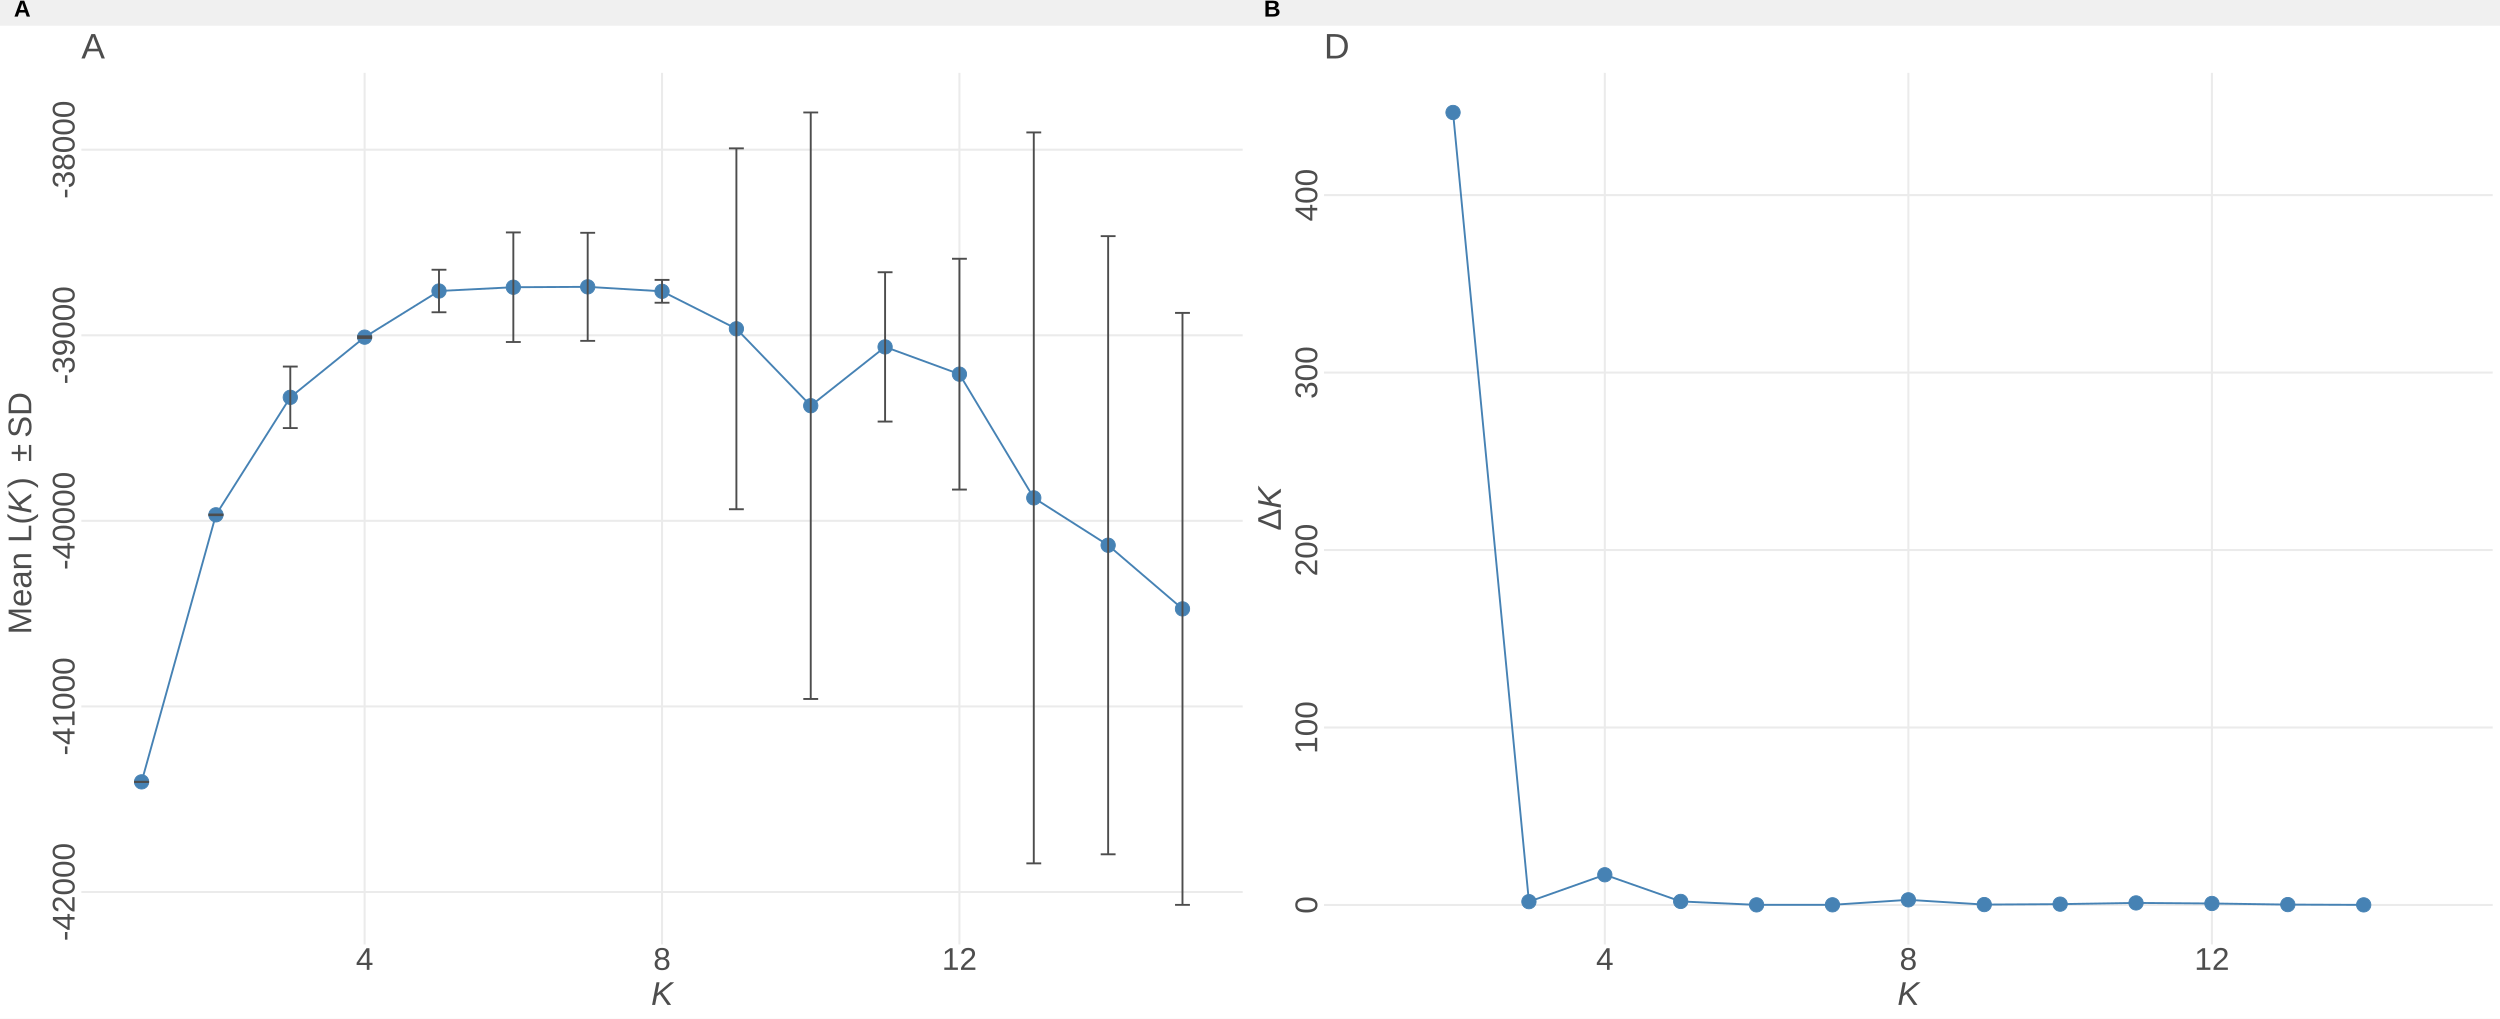
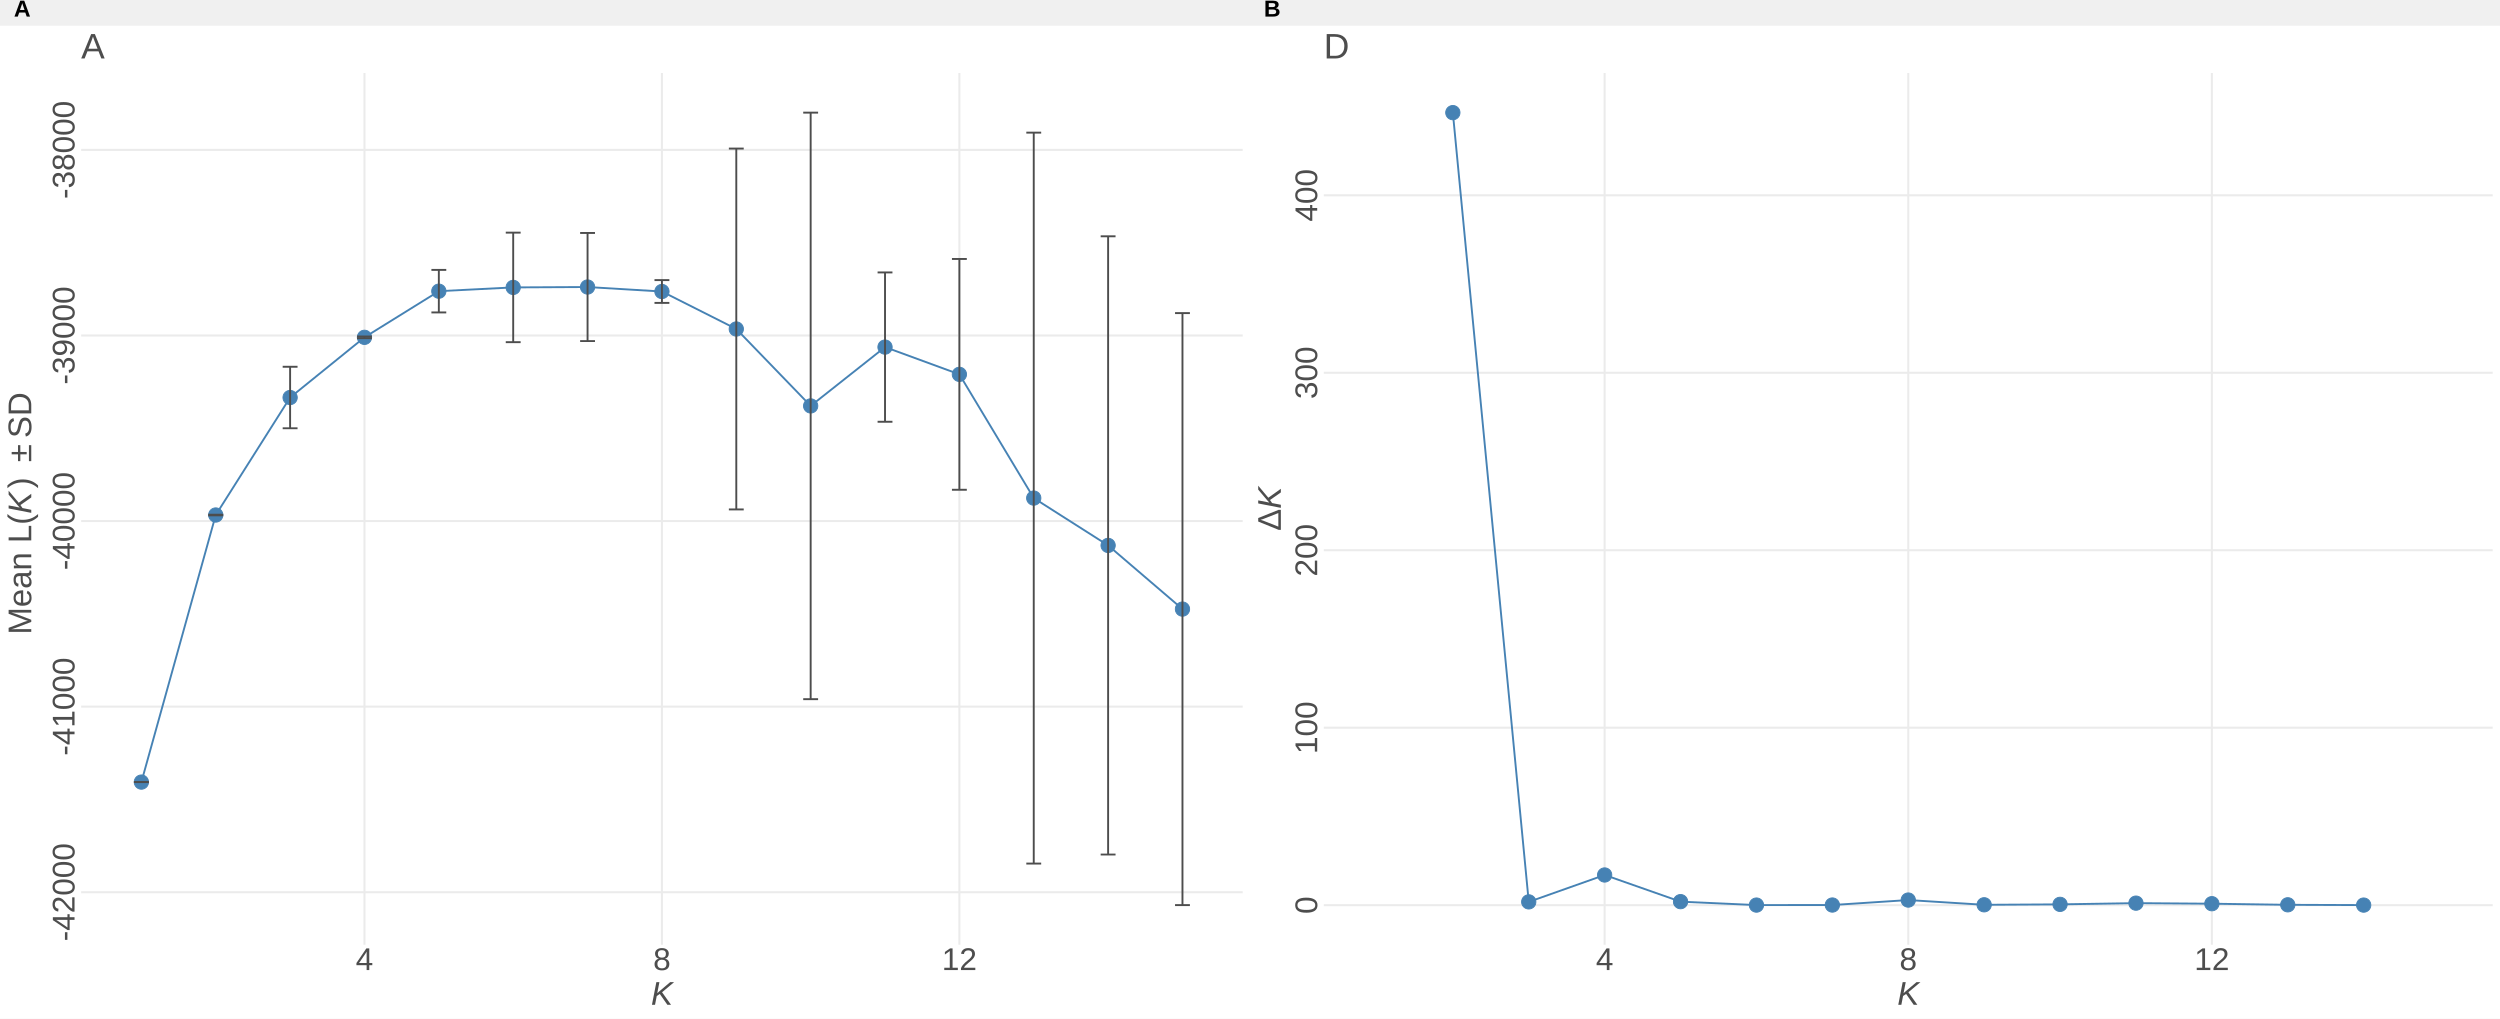
<svg xmlns="http://www.w3.org/2000/svg" width="1944.00pt" height="792.00pt" viewBox="0 0 1944.00 792.00">
  <g class="svglite">
    <defs>
      <style type="text/css">
    .svglite line, .svglite polyline, .svglite polygon, .svglite path, .svglite rect, .svglite circle {
      fill: none;
      stroke: #000000;
      stroke-linecap: round;
      stroke-linejoin: round;
      stroke-miterlimit: 10.00;
    }
    .svglite text {
      white-space: pre;
    }
    .svglite g.glyphgroup path {
      fill: inherit;
      stroke: none;
    }
  </style>
    </defs>
    <rect width="100%" height="100%" style="stroke: none; fill: none;" />
    <defs>
      <clipPath id="cpMC4wMHwxOTQ0LjAwfDAuMDB8NzkyLjAw">
        <rect x="0.00" y="0.00" width="1944.00" height="792.00" />
      </clipPath>
    </defs>
    <g clip-path="url(#cpMC4wMHwxOTQ0LjAwfDAuMDB8NzkyLjAw)">
</g>
    <defs>
      <clipPath id="cpMC4wMHw5NzIuMDB8MjAuMDl8NzkyLjAw">
        <rect x="0.00" y="20.09" width="972.00" height="771.91" />
      </clipPath>
    </defs>
    <g clip-path="url(#cpMC4wMHw5NzIuMDB8MjAuMDl8NzkyLjAw)">
      <rect x="0.00" y="20.09" width="972.00" height="771.91" style="stroke-width: 1.07; stroke: #FFFFFF; fill: #FFFFFF;" />
    </g>
    <g clip-path="url(#cpMC4wMHwxOTQ0LjAwfDAuMDB8NzkyLjAw)">
</g>
    <defs>
-       <clipPath id="cpNjMuMjd8OTY2LjMzfDU2LjY1fDczNC40NA==">
-         <rect x="63.27" y="56.65" width="903.06" height="677.79" />
+       <clipPath id="cpNjMuMTB8OTY2LjMzfDU2Ljc4fDczNC42MQ==">
+         <rect x="63.10" y="56.78" width="903.23" height="677.83" />
      </clipPath>
    </defs>
-     <g clip-path="url(#cpNjMuMjd8OTY2LjMzfDU2LjY1fDczNC40NA==)">
-       <rect x="63.27" y="56.65" width="903.06" height="677.79" style="stroke-width: 1.07; stroke: none; fill: #FFFFFF;" />
-       <polyline points="63.27,693.62 966.33,693.62 " style="stroke-width: 1.60; stroke: #EBEBEB; stroke-linecap: butt;" />
-       <polyline points="63.27,549.32 966.33,549.32 " style="stroke-width: 1.60; stroke: #EBEBEB; stroke-linecap: butt;" />
-       <polyline points="63.27,405.02 966.33,405.02 " style="stroke-width: 1.60; stroke: #EBEBEB; stroke-linecap: butt;" />
-       <polyline points="63.27,260.72 966.33,260.72 " style="stroke-width: 1.60; stroke: #EBEBEB; stroke-linecap: butt;" />
-       <polyline points="63.27,116.42 966.33,116.42 " style="stroke-width: 1.60; stroke: #EBEBEB; stroke-linecap: butt;" />
-       <polyline points="283.54,734.44 283.54,56.65 " style="stroke-width: 1.60; stroke: #EBEBEB; stroke-linecap: butt;" />
-       <polyline points="514.80,734.44 514.80,56.65 " style="stroke-width: 1.60; stroke: #EBEBEB; stroke-linecap: butt;" />
-       <polyline points="746.06,734.44 746.06,56.65 " style="stroke-width: 1.60; stroke: #EBEBEB; stroke-linecap: butt;" />
-       <polyline points="110.10,607.98 167.91,400.32 225.73,308.96 283.54,262.16 341.36,226.28 399.17,223.35 456.99,223.05 514.80,226.53 572.62,255.67 630.43,315.49 688.24,269.76 746.06,290.95 803.87,387.16 861.69,423.97 919.50,473.47 " style="stroke-width: 1.49; stroke: #4682B4; stroke-linecap: butt;" />
-       <circle cx="110.10" cy="607.98" r="5.57" style="stroke-width: 0.71; stroke: #4682B4; fill: #4682B4;" />
-       <circle cx="167.91" cy="400.32" r="5.57" style="stroke-width: 0.71; stroke: #4682B4; fill: #4682B4;" />
-       <circle cx="225.73" cy="308.96" r="5.57" style="stroke-width: 0.71; stroke: #4682B4; fill: #4682B4;" />
-       <circle cx="283.54" cy="262.16" r="5.57" style="stroke-width: 0.71; stroke: #4682B4; fill: #4682B4;" />
-       <circle cx="341.36" cy="226.28" r="5.57" style="stroke-width: 0.71; stroke: #4682B4; fill: #4682B4;" />
-       <circle cx="399.17" cy="223.35" r="5.57" style="stroke-width: 0.71; stroke: #4682B4; fill: #4682B4;" />
-       <circle cx="456.99" cy="223.05" r="5.57" style="stroke-width: 0.71; stroke: #4682B4; fill: #4682B4;" />
-       <circle cx="514.80" cy="226.53" r="5.57" style="stroke-width: 0.71; stroke: #4682B4; fill: #4682B4;" />
-       <circle cx="572.62" cy="255.67" r="5.57" style="stroke-width: 0.71; stroke: #4682B4; fill: #4682B4;" />
-       <circle cx="630.43" cy="315.49" r="5.57" style="stroke-width: 0.71; stroke: #4682B4; fill: #4682B4;" />
-       <circle cx="688.24" cy="269.76" r="5.57" style="stroke-width: 0.71; stroke: #4682B4; fill: #4682B4;" />
-       <circle cx="746.06" cy="290.95" r="5.57" style="stroke-width: 0.71; stroke: #4682B4; fill: #4682B4;" />
-       <circle cx="803.87" cy="387.16" r="5.57" style="stroke-width: 0.71; stroke: #4682B4; fill: #4682B4;" />
-       <circle cx="861.69" cy="423.97" r="5.57" style="stroke-width: 0.71; stroke: #4682B4; fill: #4682B4;" />
-       <circle cx="919.50" cy="473.47" r="5.57" style="stroke-width: 0.71; stroke: #4682B4; fill: #4682B4;" />
-       <polyline points="104.32,607.97 115.88,607.97 " style="stroke-width: 1.49; stroke: #4D4D4D; stroke-linecap: butt;" />
-       <polyline points="110.10,607.97 110.10,608.00 " style="stroke-width: 1.49; stroke: #4D4D4D; stroke-linecap: butt;" />
-       <polyline points="104.32,608.00 115.88,608.00 " style="stroke-width: 1.49; stroke: #4D4D4D; stroke-linecap: butt;" />
-       <polyline points="162.13,400.05 173.70,400.05 " style="stroke-width: 1.49; stroke: #4D4D4D; stroke-linecap: butt;" />
-       <polyline points="167.91,400.05 167.91,400.58 " style="stroke-width: 1.49; stroke: #4D4D4D; stroke-linecap: butt;" />
-       <polyline points="162.13,400.58 173.70,400.58 " style="stroke-width: 1.49; stroke: #4D4D4D; stroke-linecap: butt;" />
-       <polyline points="219.95,285.05 231.51,285.05 " style="stroke-width: 1.49; stroke: #4D4D4D; stroke-linecap: butt;" />
-       <polyline points="225.73,285.05 225.73,332.87 " style="stroke-width: 1.49; stroke: #4D4D4D; stroke-linecap: butt;" />
-       <polyline points="219.95,332.87 231.51,332.87 " style="stroke-width: 1.49; stroke: #4D4D4D; stroke-linecap: butt;" />
-       <polyline points="277.76,261.52 289.32,261.52 " style="stroke-width: 1.49; stroke: #4D4D4D; stroke-linecap: butt;" />
-       <polyline points="283.54,261.52 283.54,262.80 " style="stroke-width: 1.49; stroke: #4D4D4D; stroke-linecap: butt;" />
-       <polyline points="277.76,262.80 289.32,262.80 " style="stroke-width: 1.49; stroke: #4D4D4D; stroke-linecap: butt;" />
-       <polyline points="335.58,209.74 347.14,209.74 " style="stroke-width: 1.49; stroke: #4D4D4D; stroke-linecap: butt;" />
-       <polyline points="341.36,209.74 341.36,242.82 " style="stroke-width: 1.49; stroke: #4D4D4D; stroke-linecap: butt;" />
-       <polyline points="335.58,242.82 347.14,242.82 " style="stroke-width: 1.49; stroke: #4D4D4D; stroke-linecap: butt;" />
-       <polyline points="393.39,180.75 404.95,180.75 " style="stroke-width: 1.49; stroke: #4D4D4D; stroke-linecap: butt;" />
-       <polyline points="399.17,180.75 399.17,265.94 " style="stroke-width: 1.49; stroke: #4D4D4D; stroke-linecap: butt;" />
-       <polyline points="393.39,265.94 404.95,265.94 " style="stroke-width: 1.49; stroke: #4D4D4D; stroke-linecap: butt;" />
-       <polyline points="451.20,181.03 462.77,181.03 " style="stroke-width: 1.49; stroke: #4D4D4D; stroke-linecap: butt;" />
-       <polyline points="456.99,181.03 456.99,265.06 " style="stroke-width: 1.49; stroke: #4D4D4D; stroke-linecap: butt;" />
-       <polyline points="451.20,265.06 462.77,265.06 " style="stroke-width: 1.49; stroke: #4D4D4D; stroke-linecap: butt;" />
-       <polyline points="509.02,217.66 520.58,217.66 " style="stroke-width: 1.49; stroke: #4D4D4D; stroke-linecap: butt;" />
-       <polyline points="514.80,217.66 514.80,235.41 " style="stroke-width: 1.49; stroke: #4D4D4D; stroke-linecap: butt;" />
-       <polyline points="509.02,235.41 520.58,235.41 " style="stroke-width: 1.49; stroke: #4D4D4D; stroke-linecap: butt;" />
-       <polyline points="566.83,115.37 578.40,115.37 " style="stroke-width: 1.49; stroke: #4D4D4D; stroke-linecap: butt;" />
-       <polyline points="572.62,115.37 572.62,395.97 " style="stroke-width: 1.49; stroke: #4D4D4D; stroke-linecap: butt;" />
-       <polyline points="566.83,395.97 578.40,395.97 " style="stroke-width: 1.49; stroke: #4D4D4D; stroke-linecap: butt;" />
-       <polyline points="624.65,87.46 636.21,87.46 " style="stroke-width: 1.49; stroke: #4D4D4D; stroke-linecap: butt;" />
-       <polyline points="630.43,87.46 630.43,543.52 " style="stroke-width: 1.49; stroke: #4D4D4D; stroke-linecap: butt;" />
-       <polyline points="624.65,543.52 636.21,543.52 " style="stroke-width: 1.49; stroke: #4D4D4D; stroke-linecap: butt;" />
-       <polyline points="682.46,211.70 694.03,211.70 " style="stroke-width: 1.49; stroke: #4D4D4D; stroke-linecap: butt;" />
-       <polyline points="688.24,211.70 688.24,327.82 " style="stroke-width: 1.49; stroke: #4D4D4D; stroke-linecap: butt;" />
-       <polyline points="682.46,327.82 694.03,327.82 " style="stroke-width: 1.49; stroke: #4D4D4D; stroke-linecap: butt;" />
-       <polyline points="740.28,201.22 751.84,201.22 " style="stroke-width: 1.49; stroke: #4D4D4D; stroke-linecap: butt;" />
-       <polyline points="746.06,201.22 746.06,380.69 " style="stroke-width: 1.49; stroke: #4D4D4D; stroke-linecap: butt;" />
-       <polyline points="740.28,380.69 751.84,380.69 " style="stroke-width: 1.49; stroke: #4D4D4D; stroke-linecap: butt;" />
-       <polyline points="798.09,102.98 809.65,102.98 " style="stroke-width: 1.49; stroke: #4D4D4D; stroke-linecap: butt;" />
-       <polyline points="803.87,102.98 803.87,671.34 " style="stroke-width: 1.49; stroke: #4D4D4D; stroke-linecap: butt;" />
-       <polyline points="798.09,671.34 809.65,671.34 " style="stroke-width: 1.49; stroke: #4D4D4D; stroke-linecap: butt;" />
-       <polyline points="855.91,183.62 867.47,183.62 " style="stroke-width: 1.49; stroke: #4D4D4D; stroke-linecap: butt;" />
-       <polyline points="861.69,183.62 861.69,664.32 " style="stroke-width: 1.49; stroke: #4D4D4D; stroke-linecap: butt;" />
-       <polyline points="855.91,664.32 867.47,664.32 " style="stroke-width: 1.49; stroke: #4D4D4D; stroke-linecap: butt;" />
-       <polyline points="913.72,243.31 925.28,243.31 " style="stroke-width: 1.49; stroke: #4D4D4D; stroke-linecap: butt;" />
-       <polyline points="919.50,243.31 919.50,703.63 " style="stroke-width: 1.49; stroke: #4D4D4D; stroke-linecap: butt;" />
-       <polyline points="913.72,703.63 925.28,703.63 " style="stroke-width: 1.49; stroke: #4D4D4D; stroke-linecap: butt;" />
+     <g clip-path="url(#cpNjMuMTB8OTY2LjMzfDU2Ljc4fDczNC42MQ==)">
+       <rect x="63.10" y="56.78" width="903.23" height="677.83" style="stroke-width: 1.07; stroke: none; fill: #FFFFFF;" />
+       <polyline points="63.10,693.79 966.33,693.79 " style="stroke-width: 1.60; stroke: #EBEBEB; stroke-linecap: butt;" />
+       <polyline points="63.10,549.48 966.33,549.48 " style="stroke-width: 1.60; stroke: #EBEBEB; stroke-linecap: butt;" />
+       <polyline points="63.10,405.18 966.33,405.18 " style="stroke-width: 1.60; stroke: #EBEBEB; stroke-linecap: butt;" />
+       <polyline points="63.10,260.87 966.33,260.87 " style="stroke-width: 1.60; stroke: #EBEBEB; stroke-linecap: butt;" />
+       <polyline points="63.10,116.56 966.33,116.56 " style="stroke-width: 1.60; stroke: #EBEBEB; stroke-linecap: butt;" />
+       <polyline points="283.41,734.61 283.41,56.78 " style="stroke-width: 1.60; stroke: #EBEBEB; stroke-linecap: butt;" />
+       <polyline points="514.72,734.61 514.72,56.78 " style="stroke-width: 1.60; stroke: #EBEBEB; stroke-linecap: butt;" />
+       <polyline points="746.02,734.61 746.02,56.78 " style="stroke-width: 1.60; stroke: #EBEBEB; stroke-linecap: butt;" />
+       <polyline points="109.94,608.15 167.76,400.47 225.59,309.11 283.41,262.31 341.24,226.42 399.06,223.49 456.89,223.19 514.72,226.68 572.54,255.82 630.37,315.64 688.19,269.90 746.02,291.10 803.84,387.31 861.67,424.12 919.49,473.63 " style="stroke-width: 1.49; stroke: #4682B4; stroke-linecap: butt;" />
+       <circle cx="109.94" cy="608.15" r="5.57" style="stroke-width: 0.71; stroke: #4682B4; fill: #4682B4;" />
+       <circle cx="167.76" cy="400.47" r="5.57" style="stroke-width: 0.71; stroke: #4682B4; fill: #4682B4;" />
+       <circle cx="225.59" cy="309.11" r="5.57" style="stroke-width: 0.71; stroke: #4682B4; fill: #4682B4;" />
+       <circle cx="283.41" cy="262.31" r="5.57" style="stroke-width: 0.71; stroke: #4682B4; fill: #4682B4;" />
+       <circle cx="341.24" cy="226.42" r="5.57" style="stroke-width: 0.71; stroke: #4682B4; fill: #4682B4;" />
+       <circle cx="399.06" cy="223.49" r="5.57" style="stroke-width: 0.71; stroke: #4682B4; fill: #4682B4;" />
+       <circle cx="456.89" cy="223.19" r="5.57" style="stroke-width: 0.71; stroke: #4682B4; fill: #4682B4;" />
+       <circle cx="514.72" cy="226.68" r="5.57" style="stroke-width: 0.71; stroke: #4682B4; fill: #4682B4;" />
+       <circle cx="572.54" cy="255.82" r="5.57" style="stroke-width: 0.71; stroke: #4682B4; fill: #4682B4;" />
+       <circle cx="630.37" cy="315.64" r="5.57" style="stroke-width: 0.71; stroke: #4682B4; fill: #4682B4;" />
+       <circle cx="688.19" cy="269.90" r="5.57" style="stroke-width: 0.71; stroke: #4682B4; fill: #4682B4;" />
+       <circle cx="746.02" cy="291.10" r="5.57" style="stroke-width: 0.71; stroke: #4682B4; fill: #4682B4;" />
+       <circle cx="803.84" cy="387.31" r="5.57" style="stroke-width: 0.71; stroke: #4682B4; fill: #4682B4;" />
+       <circle cx="861.67" cy="424.12" r="5.57" style="stroke-width: 0.71; stroke: #4682B4; fill: #4682B4;" />
+       <circle cx="919.49" cy="473.63" r="5.57" style="stroke-width: 0.71; stroke: #4682B4; fill: #4682B4;" />
+       <polyline points="104.16,608.13 115.72,608.13 " style="stroke-width: 1.49; stroke: #4D4D4D; stroke-linecap: butt;" />
+       <polyline points="109.94,608.13 109.94,608.17 " style="stroke-width: 1.49; stroke: #4D4D4D; stroke-linecap: butt;" />
+       <polyline points="104.16,608.17 115.72,608.17 " style="stroke-width: 1.49; stroke: #4D4D4D; stroke-linecap: butt;" />
+       <polyline points="161.98,400.21 173.55,400.21 " style="stroke-width: 1.49; stroke: #4D4D4D; stroke-linecap: butt;" />
+       <polyline points="167.76,400.21 167.76,400.73 " style="stroke-width: 1.49; stroke: #4D4D4D; stroke-linecap: butt;" />
+       <polyline points="161.98,400.73 173.55,400.73 " style="stroke-width: 1.49; stroke: #4D4D4D; stroke-linecap: butt;" />
+       <polyline points="219.81,285.19 231.37,285.19 " style="stroke-width: 1.49; stroke: #4D4D4D; stroke-linecap: butt;" />
+       <polyline points="225.59,285.19 225.59,333.02 " style="stroke-width: 1.49; stroke: #4D4D4D; stroke-linecap: butt;" />
+       <polyline points="219.81,333.02 231.37,333.02 " style="stroke-width: 1.49; stroke: #4D4D4D; stroke-linecap: butt;" />
+       <polyline points="277.63,261.66 289.20,261.66 " style="stroke-width: 1.49; stroke: #4D4D4D; stroke-linecap: butt;" />
+       <polyline points="283.41,261.66 283.41,262.95 " style="stroke-width: 1.49; stroke: #4D4D4D; stroke-linecap: butt;" />
+       <polyline points="277.63,262.95 289.20,262.95 " style="stroke-width: 1.49; stroke: #4D4D4D; stroke-linecap: butt;" />
+       <polyline points="335.46,209.88 347.02,209.88 " style="stroke-width: 1.49; stroke: #4D4D4D; stroke-linecap: butt;" />
+       <polyline points="341.24,209.88 341.24,242.96 " style="stroke-width: 1.49; stroke: #4D4D4D; stroke-linecap: butt;" />
+       <polyline points="335.46,242.96 347.02,242.96 " style="stroke-width: 1.49; stroke: #4D4D4D; stroke-linecap: butt;" />
+       <polyline points="393.28,180.89 404.85,180.89 " style="stroke-width: 1.49; stroke: #4D4D4D; stroke-linecap: butt;" />
+       <polyline points="399.06,180.89 399.06,266.08 " style="stroke-width: 1.49; stroke: #4D4D4D; stroke-linecap: butt;" />
+       <polyline points="393.28,266.08 404.85,266.08 " style="stroke-width: 1.49; stroke: #4D4D4D; stroke-linecap: butt;" />
+       <polyline points="451.11,181.17 462.67,181.17 " style="stroke-width: 1.49; stroke: #4D4D4D; stroke-linecap: butt;" />
+       <polyline points="456.89,181.17 456.89,265.21 " style="stroke-width: 1.49; stroke: #4D4D4D; stroke-linecap: butt;" />
+       <polyline points="451.11,265.21 462.67,265.21 " style="stroke-width: 1.49; stroke: #4D4D4D; stroke-linecap: butt;" />
+       <polyline points="508.93,217.80 520.50,217.80 " style="stroke-width: 1.49; stroke: #4D4D4D; stroke-linecap: butt;" />
+       <polyline points="514.72,217.80 514.72,235.55 " style="stroke-width: 1.49; stroke: #4D4D4D; stroke-linecap: butt;" />
+       <polyline points="508.93,235.55 520.50,235.55 " style="stroke-width: 1.49; stroke: #4D4D4D; stroke-linecap: butt;" />
+       <polyline points="566.76,115.51 578.32,115.51 " style="stroke-width: 1.49; stroke: #4D4D4D; stroke-linecap: butt;" />
+       <polyline points="572.54,115.51 572.54,396.13 " style="stroke-width: 1.49; stroke: #4D4D4D; stroke-linecap: butt;" />
+       <polyline points="566.76,396.13 578.32,396.13 " style="stroke-width: 1.49; stroke: #4D4D4D; stroke-linecap: butt;" />
+       <polyline points="624.58,87.59 636.15,87.59 " style="stroke-width: 1.49; stroke: #4D4D4D; stroke-linecap: butt;" />
+       <polyline points="630.37,87.59 630.37,543.68 " style="stroke-width: 1.49; stroke: #4D4D4D; stroke-linecap: butt;" />
+       <polyline points="624.58,543.68 636.15,543.68 " style="stroke-width: 1.49; stroke: #4D4D4D; stroke-linecap: butt;" />
+       <polyline points="682.41,211.84 693.97,211.84 " style="stroke-width: 1.49; stroke: #4D4D4D; stroke-linecap: butt;" />
+       <polyline points="688.19,211.84 688.19,327.96 " style="stroke-width: 1.49; stroke: #4D4D4D; stroke-linecap: butt;" />
+       <polyline points="682.41,327.96 693.97,327.96 " style="stroke-width: 1.49; stroke: #4D4D4D; stroke-linecap: butt;" />
+       <polyline points="740.23,201.36 751.80,201.36 " style="stroke-width: 1.49; stroke: #4D4D4D; stroke-linecap: butt;" />
+       <polyline points="746.02,201.36 746.02,380.84 " style="stroke-width: 1.49; stroke: #4D4D4D; stroke-linecap: butt;" />
+       <polyline points="740.23,380.84 751.80,380.84 " style="stroke-width: 1.49; stroke: #4D4D4D; stroke-linecap: butt;" />
+       <polyline points="798.06,103.12 809.62,103.12 " style="stroke-width: 1.49; stroke: #4D4D4D; stroke-linecap: butt;" />
+       <polyline points="803.84,103.12 803.84,671.51 " style="stroke-width: 1.49; stroke: #4D4D4D; stroke-linecap: butt;" />
+       <polyline points="798.06,671.51 809.62,671.51 " style="stroke-width: 1.49; stroke: #4D4D4D; stroke-linecap: butt;" />
+       <polyline points="855.88,183.76 867.45,183.76 " style="stroke-width: 1.49; stroke: #4D4D4D; stroke-linecap: butt;" />
+       <polyline points="861.67,183.76 861.67,664.49 " style="stroke-width: 1.49; stroke: #4D4D4D; stroke-linecap: butt;" />
+       <polyline points="855.88,664.49 867.45,664.49 " style="stroke-width: 1.49; stroke: #4D4D4D; stroke-linecap: butt;" />
+       <polyline points="913.71,243.45 925.27,243.45 " style="stroke-width: 1.49; stroke: #4D4D4D; stroke-linecap: butt;" />
+       <polyline points="919.49,243.45 919.49,703.80 " style="stroke-width: 1.49; stroke: #4D4D4D; stroke-linecap: butt;" />
+       <polyline points="913.71,703.80 925.27,703.80 " style="stroke-width: 1.49; stroke: #4D4D4D; stroke-linecap: butt;" />
    </g>
    <g clip-path="url(#cpMC4wMHwxOTQ0LjAwfDAuMDB8NzkyLjAw)">
-       <text transform="translate(57.98,693.62) rotate(-90)" text-anchor="middle" style="font-size: 24.50px;fill: #4D4D4D; font-family: &quot;Arial&quot;;" textLength="76.28px" lengthAdjust="spacingAndGlyphs">-42000</text>
-       <text transform="translate(57.98,549.32) rotate(-90)" text-anchor="middle" style="font-size: 24.50px;fill: #4D4D4D; font-family: &quot;Arial&quot;;" textLength="76.28px" lengthAdjust="spacingAndGlyphs">-41000</text>
-       <text transform="translate(57.98,405.02) rotate(-90)" text-anchor="middle" style="font-size: 24.50px;fill: #4D4D4D; font-family: &quot;Arial&quot;;" textLength="76.28px" lengthAdjust="spacingAndGlyphs">-40000</text>
-       <text transform="translate(57.98,260.72) rotate(-90)" text-anchor="middle" style="font-size: 24.50px;fill: #4D4D4D; font-family: &quot;Arial&quot;;" textLength="76.28px" lengthAdjust="spacingAndGlyphs">-39000</text>
-       <text transform="translate(57.98,116.42) rotate(-90)" text-anchor="middle" style="font-size: 24.50px;fill: #4D4D4D; font-family: &quot;Arial&quot;;" textLength="76.28px" lengthAdjust="spacingAndGlyphs">-38000</text>
-       <text x="283.54" y="754.17" text-anchor="middle" style="font-size: 24.50px;fill: #4D4D4D; font-family: &quot;Arial&quot;;" textLength="13.62px" lengthAdjust="spacingAndGlyphs">4</text>
-       <text x="514.80" y="754.17" text-anchor="middle" style="font-size: 24.50px;fill: #4D4D4D; font-family: &quot;Arial&quot;;" textLength="13.62px" lengthAdjust="spacingAndGlyphs">8</text>
-       <text x="746.06" y="754.17" text-anchor="middle" style="font-size: 24.50px;fill: #4D4D4D; font-family: &quot;Arial&quot;;" textLength="27.25px" lengthAdjust="spacingAndGlyphs">12</text>
-       <text x="506.27" y="781.42" style="font-size: 25.60px; font-style: italic;fill: #4D4D4D; font-family: &quot;Arial&quot;;" textLength="17.08px" lengthAdjust="spacingAndGlyphs">K</text>
-       <text transform="translate(24.31,493.30) rotate(-90)" style="font-size: 25.60px;fill: #4D4D4D; font-family: &quot;Arial&quot;;" textLength="93.88px" lengthAdjust="spacingAndGlyphs">Mean L(</text>
-       <text transform="translate(24.31,399.43) rotate(-90)" style="font-size: 25.60px; font-style: italic;fill: #4D4D4D; font-family: &quot;Arial&quot;;" textLength="17.08px" lengthAdjust="spacingAndGlyphs">K</text>
-       <text transform="translate(24.31,379.61) rotate(-90)" style="font-size: 25.60px;fill: #4D4D4D; font-family: &quot;Arial&quot;;" textLength="15.62px" lengthAdjust="spacingAndGlyphs">) </text>
-       <text transform="translate(24.31,359.24) rotate(-90)" style="font-size: 25.60px;fill: #4D4D4D; font-family: &quot;Arial&quot;;" textLength="14.05px" lengthAdjust="spacingAndGlyphs">±</text>
-       <text transform="translate(24.31,340.46) rotate(-90)" style="font-size: 25.60px;fill: #4D4D4D; font-family: &quot;Arial&quot;;" textLength="42.67px" lengthAdjust="spacingAndGlyphs"> SD</text>
-       <text x="63.27" y="45.44" style="font-size: 27.50px;fill: #4D4D4D; font-family: &quot;Arial&quot;;" textLength="18.34px" lengthAdjust="spacingAndGlyphs">A</text>
+       <text transform="translate(57.96,693.79) rotate(-90)" text-anchor="middle" style="font-size: 24.50px;fill: #4D4D4D; font-family: &quot;Arial&quot;;" textLength="76.28px" lengthAdjust="spacingAndGlyphs">-42000</text>
+       <text transform="translate(57.96,549.48) rotate(-90)" text-anchor="middle" style="font-size: 24.50px;fill: #4D4D4D; font-family: &quot;Arial&quot;;" textLength="76.28px" lengthAdjust="spacingAndGlyphs">-41000</text>
+       <text transform="translate(57.96,405.18) rotate(-90)" text-anchor="middle" style="font-size: 24.50px;fill: #4D4D4D; font-family: &quot;Arial&quot;;" textLength="76.28px" lengthAdjust="spacingAndGlyphs">-40000</text>
+       <text transform="translate(57.96,260.87) rotate(-90)" text-anchor="middle" style="font-size: 24.50px;fill: #4D4D4D; font-family: &quot;Arial&quot;;" textLength="76.28px" lengthAdjust="spacingAndGlyphs">-39000</text>
+       <text transform="translate(57.96,116.56) rotate(-90)" text-anchor="middle" style="font-size: 24.50px;fill: #4D4D4D; font-family: &quot;Arial&quot;;" textLength="76.28px" lengthAdjust="spacingAndGlyphs">-38000</text>
+       <text x="283.41" y="754.34" text-anchor="middle" style="font-size: 24.50px;fill: #4D4D4D; font-family: &quot;Arial&quot;;" textLength="13.62px" lengthAdjust="spacingAndGlyphs">4</text>
+       <text x="514.72" y="754.34" text-anchor="middle" style="font-size: 24.50px;fill: #4D4D4D; font-family: &quot;Arial&quot;;" textLength="13.62px" lengthAdjust="spacingAndGlyphs">8</text>
+       <text x="746.02" y="754.34" text-anchor="middle" style="font-size: 24.50px;fill: #4D4D4D; font-family: &quot;Arial&quot;;" textLength="27.25px" lengthAdjust="spacingAndGlyphs">12</text>
+       <text x="506.18" y="781.31" style="font-size: 25.60px; font-style: italic;fill: #4D4D4D; font-family: &quot;Arial&quot;;" textLength="17.08px" lengthAdjust="spacingAndGlyphs">K</text>
+       <text transform="translate(24.31,493.45) rotate(-90)" style="font-size: 25.60px;fill: #4D4D4D; font-family: &quot;Arial&quot;;" textLength="93.88px" lengthAdjust="spacingAndGlyphs">Mean L(</text>
+       <text transform="translate(24.31,399.58) rotate(-90)" style="font-size: 25.60px; font-style: italic;fill: #4D4D4D; font-family: &quot;Arial&quot;;" textLength="17.08px" lengthAdjust="spacingAndGlyphs">K</text>
+       <text transform="translate(24.31,379.76) rotate(-90)" style="font-size: 25.60px;fill: #4D4D4D; font-family: &quot;Arial&quot;;" textLength="15.62px" lengthAdjust="spacingAndGlyphs">) </text>
+       <text transform="translate(24.31,359.40) rotate(-90)" style="font-size: 25.60px;fill: #4D4D4D; font-family: &quot;Arial&quot;;" textLength="14.05px" lengthAdjust="spacingAndGlyphs">±</text>
+       <text transform="translate(24.31,340.61) rotate(-90)" style="font-size: 25.60px;fill: #4D4D4D; font-family: &quot;Arial&quot;;" textLength="42.67px" lengthAdjust="spacingAndGlyphs"> SD</text>
+       <text x="63.10" y="45.44" style="font-size: 27.50px;fill: #4D4D4D; font-family: &quot;Arial&quot;;" textLength="18.34px" lengthAdjust="spacingAndGlyphs">A</text>
      <text x="10.80" y="12.89" style="font-size: 18.00px; font-weight: bold; font-family: &quot;Arial&quot;;" textLength="13.00px" lengthAdjust="spacingAndGlyphs">A</text>
    </g>
    <defs>
      <clipPath id="cpOTcyLjAwfDE5NDQuMDB8MjAuMDl8NzkyLjAw">
        <rect x="972.00" y="20.09" width="972.00" height="771.91" />
      </clipPath>
    </defs>
    <g clip-path="url(#cpOTcyLjAwfDE5NDQuMDB8MjAuMDl8NzkyLjAw)">
      <rect x="972.00" y="20.09" width="972.00" height="771.91" style="stroke-width: 1.07; stroke: #FFFFFF; fill: #FFFFFF;" />
    </g>
    <g clip-path="url(#cpMC4wMHwxOTQ0LjAwfDAuMDB8NzkyLjAw)">
</g>
    <defs>
-       <clipPath id="cpMTAyOS41NnwxOTM4LjMzfDU2LjY1fDczNC40NA==">
-         <rect x="1029.56" y="56.65" width="908.77" height="677.79" />
+       <clipPath id="cpMTAyOS4zOXwxOTM4LjMzfDU2Ljc4fDczNC42MQ==">
+         <rect x="1029.39" y="56.78" width="908.94" height="677.83" />
      </clipPath>
    </defs>
-     <g clip-path="url(#cpMTAyOS41NnwxOTM4LjMzfDU2LjY1fDczNC40NA==)">
-       <rect x="1029.56" y="56.65" width="908.77" height="677.79" style="stroke-width: 1.07; stroke: none; fill: #FFFFFF;" />
-       <polyline points="1029.56,703.70 1938.33,703.70 " style="stroke-width: 1.60; stroke: #EBEBEB; stroke-linecap: butt;" />
-       <polyline points="1029.56,565.71 1938.33,565.71 " style="stroke-width: 1.60; stroke: #EBEBEB; stroke-linecap: butt;" />
-       <polyline points="1029.56,427.72 1938.33,427.72 " style="stroke-width: 1.60; stroke: #EBEBEB; stroke-linecap: butt;" />
-       <polyline points="1029.56,289.73 1938.33,289.73 " style="stroke-width: 1.60; stroke: #EBEBEB; stroke-linecap: butt;" />
-       <polyline points="1029.56,151.73 1938.33,151.73 " style="stroke-width: 1.60; stroke: #EBEBEB; stroke-linecap: butt;" />
-       <polyline points="1247.90,734.44 1247.90,56.65 " style="stroke-width: 1.60; stroke: #EBEBEB; stroke-linecap: butt;" />
-       <polyline points="1483.95,734.44 1483.95,56.65 " style="stroke-width: 1.60; stroke: #EBEBEB; stroke-linecap: butt;" />
-       <polyline points="1719.99,734.44 1719.99,56.65 " style="stroke-width: 1.60; stroke: #EBEBEB; stroke-linecap: butt;" />
-       <polyline points="1129.88,87.46 1188.89,701.13 1247.90,680.22 1306.91,700.95 1365.92,703.62 1424.93,703.58 1483.95,699.71 1542.96,703.40 1601.97,703.06 1660.98,702.11 1719.99,702.55 1779.00,703.41 1838.01,703.63 " style="stroke-width: 1.49; stroke: #4682B4; stroke-linecap: butt;" />
-       <circle cx="1129.88" cy="87.46" r="5.57" style="stroke-width: 0.71; stroke: #4682B4; fill: #4682B4;" />
-       <circle cx="1188.89" cy="701.13" r="5.57" style="stroke-width: 0.71; stroke: #4682B4; fill: #4682B4;" />
-       <circle cx="1247.90" cy="680.22" r="5.57" style="stroke-width: 0.71; stroke: #4682B4; fill: #4682B4;" />
-       <circle cx="1306.91" cy="700.95" r="5.57" style="stroke-width: 0.71; stroke: #4682B4; fill: #4682B4;" />
-       <circle cx="1365.92" cy="703.62" r="5.57" style="stroke-width: 0.71; stroke: #4682B4; fill: #4682B4;" />
-       <circle cx="1424.93" cy="703.58" r="5.57" style="stroke-width: 0.71; stroke: #4682B4; fill: #4682B4;" />
-       <circle cx="1483.95" cy="699.71" r="5.57" style="stroke-width: 0.71; stroke: #4682B4; fill: #4682B4;" />
-       <circle cx="1542.96" cy="703.40" r="5.57" style="stroke-width: 0.71; stroke: #4682B4; fill: #4682B4;" />
-       <circle cx="1601.97" cy="703.06" r="5.57" style="stroke-width: 0.71; stroke: #4682B4; fill: #4682B4;" />
-       <circle cx="1660.98" cy="702.11" r="5.57" style="stroke-width: 0.71; stroke: #4682B4; fill: #4682B4;" />
-       <circle cx="1719.99" cy="702.55" r="5.57" style="stroke-width: 0.71; stroke: #4682B4; fill: #4682B4;" />
-       <circle cx="1779.00" cy="703.41" r="5.57" style="stroke-width: 0.71; stroke: #4682B4; fill: #4682B4;" />
-       <circle cx="1838.01" cy="703.63" r="5.57" style="stroke-width: 0.71; stroke: #4682B4; fill: #4682B4;" />
+     <g clip-path="url(#cpMTAyOS4zOXwxOTM4LjMzfDU2Ljc4fDczNC42MQ==)">
+       <rect x="1029.39" y="56.78" width="908.94" height="677.83" style="stroke-width: 1.07; stroke: none; fill: #FFFFFF;" />
+       <polyline points="1029.39,703.87 1938.33,703.87 " style="stroke-width: 1.60; stroke: #EBEBEB; stroke-linecap: butt;" />
+       <polyline points="1029.39,565.87 1938.33,565.87 " style="stroke-width: 1.60; stroke: #EBEBEB; stroke-linecap: butt;" />
+       <polyline points="1029.39,427.87 1938.33,427.87 " style="stroke-width: 1.60; stroke: #EBEBEB; stroke-linecap: butt;" />
+       <polyline points="1029.39,289.87 1938.33,289.87 " style="stroke-width: 1.60; stroke: #EBEBEB; stroke-linecap: butt;" />
+       <polyline points="1029.39,151.87 1938.33,151.87 " style="stroke-width: 1.60; stroke: #EBEBEB; stroke-linecap: butt;" />
+       <polyline points="1247.77,734.61 1247.77,56.78 " style="stroke-width: 1.60; stroke: #EBEBEB; stroke-linecap: butt;" />
+       <polyline points="1483.86,734.61 1483.86,56.78 " style="stroke-width: 1.60; stroke: #EBEBEB; stroke-linecap: butt;" />
+       <polyline points="1719.95,734.61 1719.95,56.78 " style="stroke-width: 1.60; stroke: #EBEBEB; stroke-linecap: butt;" />
+       <polyline points="1129.73,87.59 1188.75,701.30 1247.77,680.39 1306.79,701.12 1365.82,703.79 1424.84,703.75 1483.86,699.88 1542.88,703.57 1601.90,703.23 1660.93,702.28 1719.95,702.72 1778.97,703.58 1837.99,703.80 " style="stroke-width: 1.49; stroke: #4682B4; stroke-linecap: butt;" />
+       <circle cx="1129.73" cy="87.59" r="5.57" style="stroke-width: 0.71; stroke: #4682B4; fill: #4682B4;" />
+       <circle cx="1188.75" cy="701.30" r="5.57" style="stroke-width: 0.71; stroke: #4682B4; fill: #4682B4;" />
+       <circle cx="1247.77" cy="680.39" r="5.57" style="stroke-width: 0.71; stroke: #4682B4; fill: #4682B4;" />
+       <circle cx="1306.79" cy="701.12" r="5.57" style="stroke-width: 0.71; stroke: #4682B4; fill: #4682B4;" />
+       <circle cx="1365.82" cy="703.79" r="5.57" style="stroke-width: 0.71; stroke: #4682B4; fill: #4682B4;" />
+       <circle cx="1424.84" cy="703.75" r="5.57" style="stroke-width: 0.71; stroke: #4682B4; fill: #4682B4;" />
+       <circle cx="1483.86" cy="699.88" r="5.57" style="stroke-width: 0.71; stroke: #4682B4; fill: #4682B4;" />
+       <circle cx="1542.88" cy="703.57" r="5.57" style="stroke-width: 0.71; stroke: #4682B4; fill: #4682B4;" />
+       <circle cx="1601.90" cy="703.23" r="5.57" style="stroke-width: 0.71; stroke: #4682B4; fill: #4682B4;" />
+       <circle cx="1660.93" cy="702.28" r="5.57" style="stroke-width: 0.71; stroke: #4682B4; fill: #4682B4;" />
+       <circle cx="1719.95" cy="702.72" r="5.57" style="stroke-width: 0.71; stroke: #4682B4; fill: #4682B4;" />
+       <circle cx="1778.97" cy="703.58" r="5.57" style="stroke-width: 0.71; stroke: #4682B4; fill: #4682B4;" />
+       <circle cx="1837.99" cy="703.80" r="5.57" style="stroke-width: 0.71; stroke: #4682B4; fill: #4682B4;" />
    </g>
    <g clip-path="url(#cpMC4wMHwxOTQ0LjAwfDAuMDB8NzkyLjAw)">
-       <text transform="translate(1024.28,703.70) rotate(-90)" text-anchor="middle" style="font-size: 24.50px;fill: #4D4D4D; font-family: &quot;Arial&quot;;" textLength="13.62px" lengthAdjust="spacingAndGlyphs">0</text>
-       <text transform="translate(1024.28,565.71) rotate(-90)" text-anchor="middle" style="font-size: 24.50px;fill: #4D4D4D; font-family: &quot;Arial&quot;;" textLength="40.88px" lengthAdjust="spacingAndGlyphs">100</text>
-       <text transform="translate(1024.28,427.72) rotate(-90)" text-anchor="middle" style="font-size: 24.50px;fill: #4D4D4D; font-family: &quot;Arial&quot;;" textLength="40.88px" lengthAdjust="spacingAndGlyphs">200</text>
-       <text transform="translate(1024.28,289.73) rotate(-90)" text-anchor="middle" style="font-size: 24.50px;fill: #4D4D4D; font-family: &quot;Arial&quot;;" textLength="40.88px" lengthAdjust="spacingAndGlyphs">300</text>
-       <text transform="translate(1024.28,151.73) rotate(-90)" text-anchor="middle" style="font-size: 24.50px;fill: #4D4D4D; font-family: &quot;Arial&quot;;" textLength="40.88px" lengthAdjust="spacingAndGlyphs">400</text>
-       <text x="1247.90" y="754.17" text-anchor="middle" style="font-size: 24.50px;fill: #4D4D4D; font-family: &quot;Arial&quot;;" textLength="13.62px" lengthAdjust="spacingAndGlyphs">4</text>
-       <text x="1483.95" y="754.17" text-anchor="middle" style="font-size: 24.50px;fill: #4D4D4D; font-family: &quot;Arial&quot;;" textLength="13.62px" lengthAdjust="spacingAndGlyphs">8</text>
-       <text x="1719.99" y="754.17" text-anchor="middle" style="font-size: 24.50px;fill: #4D4D4D; font-family: &quot;Arial&quot;;" textLength="27.25px" lengthAdjust="spacingAndGlyphs">12</text>
-       <text x="1475.41" y="781.42" style="font-size: 25.60px; font-style: italic;fill: #4D4D4D; font-family: &quot;Arial&quot;;" textLength="17.08px" lengthAdjust="spacingAndGlyphs">K</text>
-       <text transform="translate(995.99,412.63) rotate(-90)" style="font-size: 25.60px;fill: #4D4D4D; font-family: &quot;Arial&quot;;" textLength="17.09px" lengthAdjust="spacingAndGlyphs">Δ</text>
-       <text transform="translate(995.99,395.53) rotate(-90)" style="font-size: 25.60px; font-style: italic;fill: #4D4D4D; font-family: &quot;Arial&quot;;" textLength="17.08px" lengthAdjust="spacingAndGlyphs">K</text>
-       <text x="1029.56" y="45.44" style="font-size: 27.50px;fill: #4D4D4D; font-family: &quot;Arial&quot;;" textLength="19.86px" lengthAdjust="spacingAndGlyphs">D</text>
+       <text transform="translate(1024.25,703.87) rotate(-90)" text-anchor="middle" style="font-size: 24.50px;fill: #4D4D4D; font-family: &quot;Arial&quot;;" textLength="13.62px" lengthAdjust="spacingAndGlyphs">0</text>
+       <text transform="translate(1024.25,565.87) rotate(-90)" text-anchor="middle" style="font-size: 24.50px;fill: #4D4D4D; font-family: &quot;Arial&quot;;" textLength="40.88px" lengthAdjust="spacingAndGlyphs">100</text>
+       <text transform="translate(1024.25,427.87) rotate(-90)" text-anchor="middle" style="font-size: 24.50px;fill: #4D4D4D; font-family: &quot;Arial&quot;;" textLength="40.88px" lengthAdjust="spacingAndGlyphs">200</text>
+       <text transform="translate(1024.25,289.87) rotate(-90)" text-anchor="middle" style="font-size: 24.50px;fill: #4D4D4D; font-family: &quot;Arial&quot;;" textLength="40.88px" lengthAdjust="spacingAndGlyphs">300</text>
+       <text transform="translate(1024.25,151.87) rotate(-90)" text-anchor="middle" style="font-size: 24.50px;fill: #4D4D4D; font-family: &quot;Arial&quot;;" textLength="40.88px" lengthAdjust="spacingAndGlyphs">400</text>
+       <text x="1247.77" y="754.34" text-anchor="middle" style="font-size: 24.50px;fill: #4D4D4D; font-family: &quot;Arial&quot;;" textLength="13.62px" lengthAdjust="spacingAndGlyphs">4</text>
+       <text x="1483.86" y="754.34" text-anchor="middle" style="font-size: 24.50px;fill: #4D4D4D; font-family: &quot;Arial&quot;;" textLength="13.62px" lengthAdjust="spacingAndGlyphs">8</text>
+       <text x="1719.95" y="754.34" text-anchor="middle" style="font-size: 24.50px;fill: #4D4D4D; font-family: &quot;Arial&quot;;" textLength="27.25px" lengthAdjust="spacingAndGlyphs">12</text>
+       <text x="1475.32" y="781.31" style="font-size: 25.60px; font-style: italic;fill: #4D4D4D; font-family: &quot;Arial&quot;;" textLength="17.08px" lengthAdjust="spacingAndGlyphs">K</text>
+       <text transform="translate(995.99,412.78) rotate(-90)" style="font-size: 25.60px;fill: #4D4D4D; font-family: &quot;Arial&quot;;" textLength="17.09px" lengthAdjust="spacingAndGlyphs">Δ</text>
+       <text transform="translate(995.99,395.68) rotate(-90)" style="font-size: 25.60px; font-style: italic;fill: #4D4D4D; font-family: &quot;Arial&quot;;" textLength="17.08px" lengthAdjust="spacingAndGlyphs">K</text>
+       <text x="1029.39" y="45.44" style="font-size: 27.50px;fill: #4D4D4D; font-family: &quot;Arial&quot;;" textLength="19.86px" lengthAdjust="spacingAndGlyphs">D</text>
      <text x="982.80" y="12.89" style="font-size: 18.00px; font-weight: bold; font-family: &quot;Arial&quot;;" textLength="13.00px" lengthAdjust="spacingAndGlyphs">B</text>
    </g>
  </g>
</svg>
